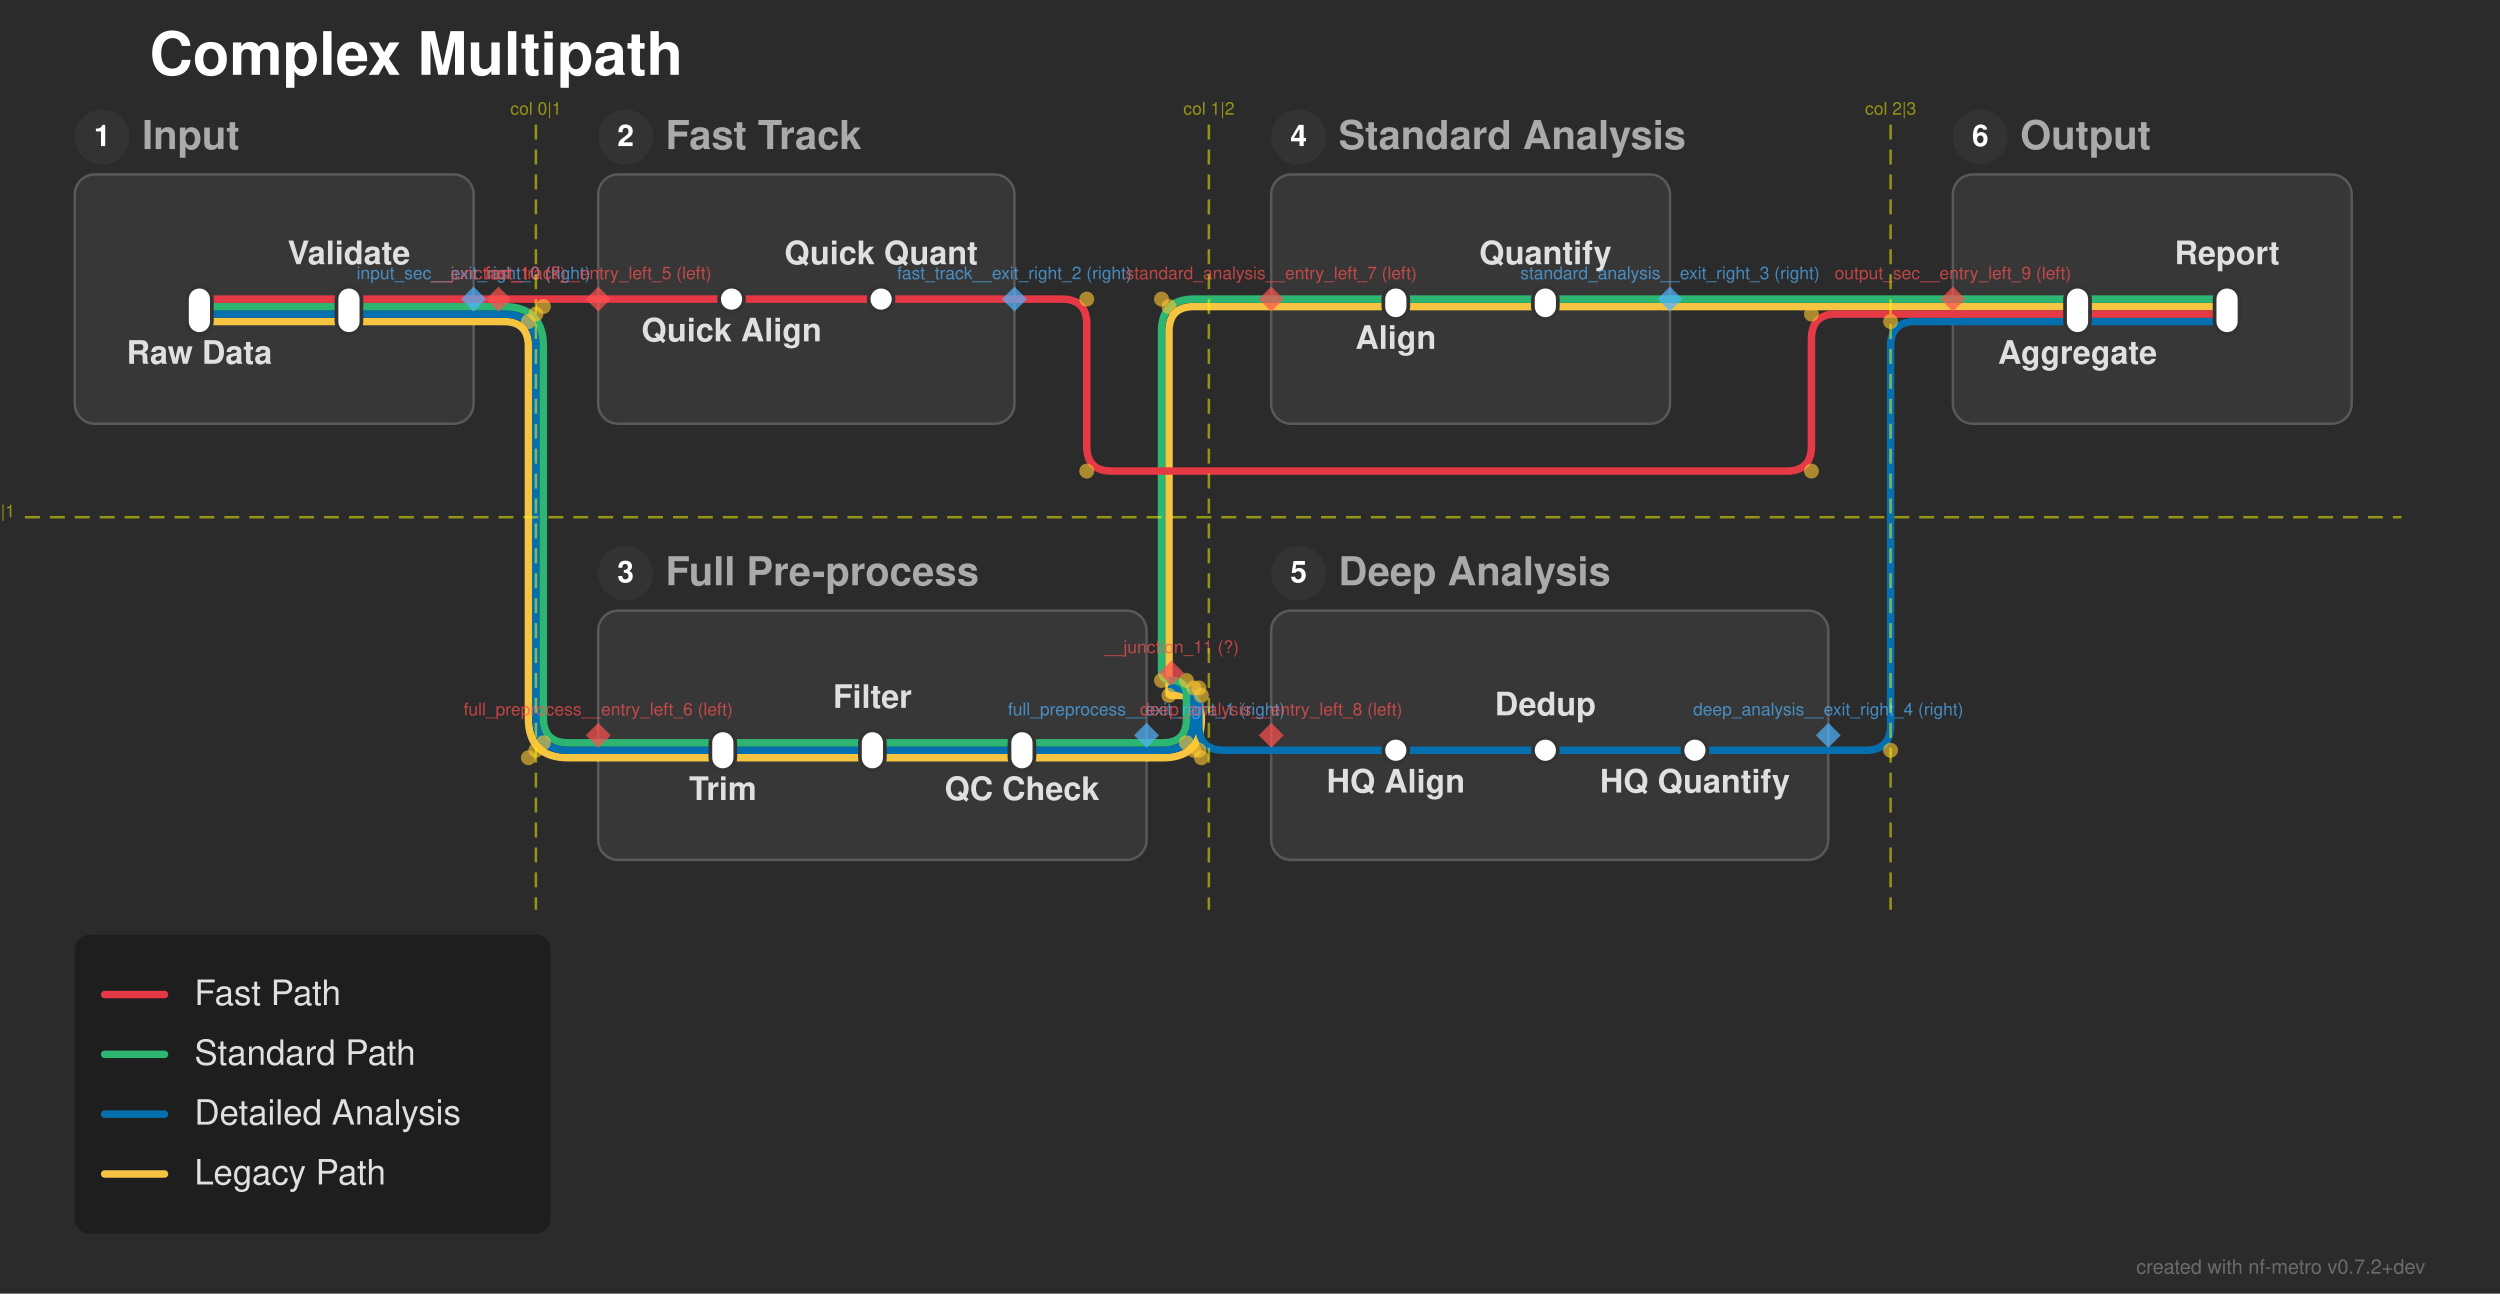
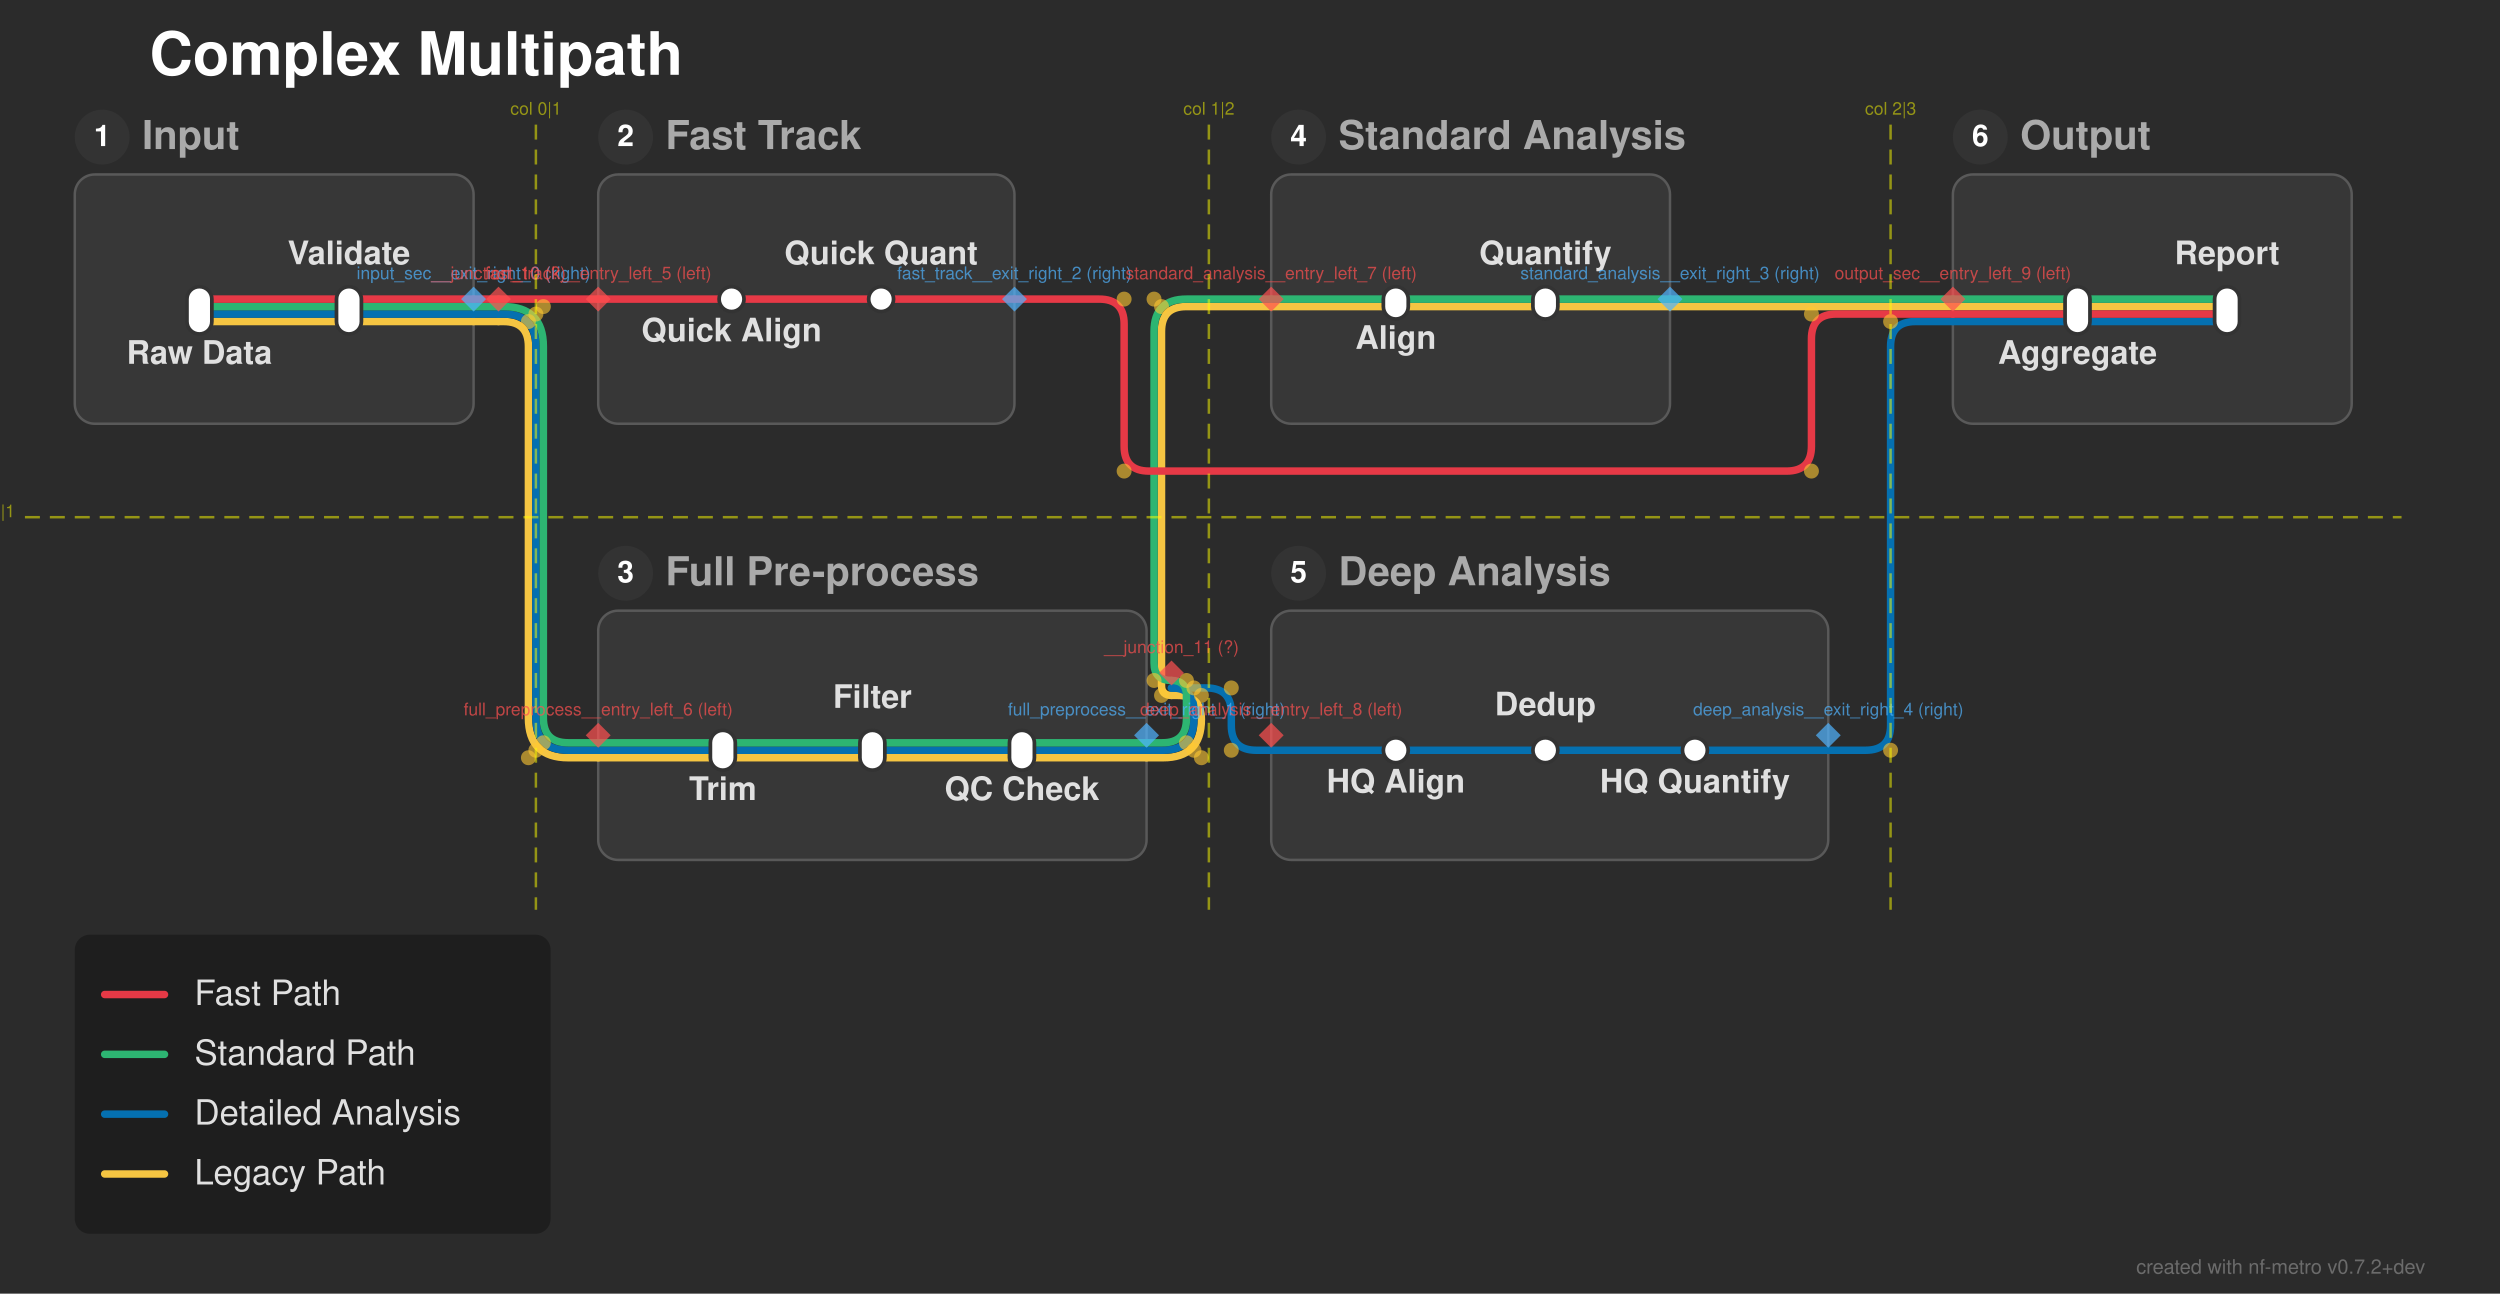
<svg xmlns="http://www.w3.org/2000/svg" width="1003" height="519" viewBox="0 0 1003 519">
  <defs>
</defs>
  <rect x="0" y="0" width="1003" height="519" fill="#2b2b2b" />
  <text x="60.0" y="30.0" font-size="24.0" fill="#ffffff" font-family="'Helvetica Neue', Helvetica, Arial, sans-serif" font-weight="bold" class="nf-metro-title">Complex Multipath</text>
  <rect x="30.0" y="70.0" width="160.0" height="100.0" rx="8" ry="8" fill="#373737" stroke="#595959" stroke-width="1.0" class="nf-metro-section-box" data-section-id="input_sec" data-section-lines="detailed,fast,legacy,standard" />
  <circle cx="41.0" cy="55.0" r="11" fill="#333333" class="nf-metro-section-num-circle" data-section-id="input_sec" />
  <text x="41.0" y="55.0" font-size="12" fill="#ffffff" font-family="'Helvetica Neue', Helvetica, Arial, sans-serif" font-weight="bold" text-anchor="middle" dy="0.3em" data-section-id="input_sec">1</text>
  <text x="57.0" y="55.0" font-size="16.0" fill="#aaaaaa" font-family="'Helvetica Neue', Helvetica, Arial, sans-serif" font-weight="bold" dy="0.3em" class="nf-metro-section-label" data-section-id="input_sec">Input</text>
  <rect x="240.0" y="70.0" width="167.0" height="100.0" rx="8" ry="8" fill="#373737" stroke="#595959" stroke-width="1.0" class="nf-metro-section-box" data-section-id="fast_track" data-section-lines="fast" />
  <circle cx="251.0" cy="55.0" r="11" fill="#333333" class="nf-metro-section-num-circle" data-section-id="fast_track" />
  <text x="251.0" y="55.0" font-size="12" fill="#ffffff" font-family="'Helvetica Neue', Helvetica, Arial, sans-serif" font-weight="bold" text-anchor="middle" dy="0.3em" data-section-id="fast_track">2</text>
  <text x="267.0" y="55.0" font-size="16.0" fill="#aaaaaa" font-family="'Helvetica Neue', Helvetica, Arial, sans-serif" font-weight="bold" dy="0.3em" class="nf-metro-section-label" data-section-id="fast_track">Fast Track</text>
  <rect x="240.0" y="245.0" width="220.0" height="100.0" rx="8" ry="8" fill="#373737" stroke="#595959" stroke-width="1.0" class="nf-metro-section-box" data-section-id="full_preprocess" data-section-lines="detailed,legacy,standard" />
  <circle cx="251.0" cy="230.0" r="11" fill="#333333" class="nf-metro-section-num-circle" data-section-id="full_preprocess" />
  <text x="251.0" y="230.0" font-size="12" fill="#ffffff" font-family="'Helvetica Neue', Helvetica, Arial, sans-serif" font-weight="bold" text-anchor="middle" dy="0.3em" data-section-id="full_preprocess">3</text>
  <text x="267.0" y="230.0" font-size="16.0" fill="#aaaaaa" font-family="'Helvetica Neue', Helvetica, Arial, sans-serif" font-weight="bold" dy="0.3em" class="nf-metro-section-label" data-section-id="full_preprocess">Full Pre-process</text>
  <rect x="510.0" y="70.0" width="160.0" height="100.0" rx="8" ry="8" fill="#373737" stroke="#595959" stroke-width="1.0" class="nf-metro-section-box" data-section-id="standard_analysis" data-section-lines="legacy,standard" />
  <circle cx="521.0" cy="55.0" r="11" fill="#333333" class="nf-metro-section-num-circle" data-section-id="standard_analysis" />
  <text x="521.0" y="55.0" font-size="12" fill="#ffffff" font-family="'Helvetica Neue', Helvetica, Arial, sans-serif" font-weight="bold" text-anchor="middle" dy="0.3em" data-section-id="standard_analysis">4</text>
  <text x="537.0" y="55.0" font-size="16.0" fill="#aaaaaa" font-family="'Helvetica Neue', Helvetica, Arial, sans-serif" font-weight="bold" dy="0.3em" class="nf-metro-section-label" data-section-id="standard_analysis">Standard Analysis</text>
  <rect x="510.0" y="245.0" width="223.5" height="100.0" rx="8" ry="8" fill="#373737" stroke="#595959" stroke-width="1.0" class="nf-metro-section-box" data-section-id="deep_analysis" data-section-lines="detailed" />
  <circle cx="521.0" cy="230.0" r="11" fill="#333333" class="nf-metro-section-num-circle" data-section-id="deep_analysis" />
  <text x="521.0" y="230.0" font-size="12" fill="#ffffff" font-family="'Helvetica Neue', Helvetica, Arial, sans-serif" font-weight="bold" text-anchor="middle" dy="0.3em" data-section-id="deep_analysis">5</text>
  <text x="537.0" y="230.0" font-size="16.0" fill="#aaaaaa" font-family="'Helvetica Neue', Helvetica, Arial, sans-serif" font-weight="bold" dy="0.3em" class="nf-metro-section-label" data-section-id="deep_analysis">Deep Analysis</text>
  <rect x="783.5" y="70.0" width="160.0" height="100.0" rx="8" ry="8" fill="#373737" stroke="#595959" stroke-width="1.0" class="nf-metro-section-box" data-section-id="output_sec" data-section-lines="detailed,fast,legacy,standard" />
  <circle cx="794.5" cy="55.0" r="11" fill="#333333" class="nf-metro-section-num-circle" data-section-id="output_sec" />
  <text x="794.5" y="55.0" font-size="12" fill="#ffffff" font-family="'Helvetica Neue', Helvetica, Arial, sans-serif" font-weight="bold" text-anchor="middle" dy="0.3em" data-section-id="output_sec">6</text>
  <text x="810.5" y="55.0" font-size="16.0" fill="#aaaaaa" font-family="'Helvetica Neue', Helvetica, Arial, sans-serif" font-weight="bold" dy="0.3em" class="nf-metro-section-label" data-section-id="output_sec">Output</text>
  <path d="M80.0,129.0 L140.0,129.0" stroke="#f5c542" stroke-width="3.0" stroke-linecap="round" class="metro-line-legacy" data-line-id="legacy" />
  <path d="M290.0,304.0 L350.0,304.0" stroke="#f5c542" stroke-width="3.0" stroke-linecap="round" class="metro-line-legacy" data-line-id="legacy" />
  <path d="M350.0,304.0 L410.0,304.0" stroke="#f5c542" stroke-width="3.0" stroke-linecap="round" class="metro-line-legacy" data-line-id="legacy" />
  <path d="M560.0,123.0 L620.0,123.0" stroke="#f5c542" stroke-width="3.0" stroke-linecap="round" class="metro-line-legacy" data-line-id="legacy" />
  <path d="M833.5,123.0 L893.5,123.0" stroke="#f5c542" stroke-width="3.0" stroke-linecap="round" class="metro-line-legacy" data-line-id="legacy" />
  <path d="M140.0,129.0 L190.0,129.0" stroke="#f5c542" stroke-width="3.0" stroke-linecap="round" class="metro-line-legacy" data-line-id="legacy" />
  <path d="M240.0,304.0 L290.0,304.0" stroke="#f5c542" stroke-width="3.0" stroke-linecap="round" class="metro-line-legacy" data-line-id="legacy" />
  <path d="M410.0,304.0 L460.0,304.0" stroke="#f5c542" stroke-width="3.0" stroke-linecap="round" class="metro-line-legacy" data-line-id="legacy" />
  <path d="M510.0,123.0 L560.0,123.0" stroke="#f5c542" stroke-width="3.0" stroke-linecap="round" class="metro-line-legacy" data-line-id="legacy" />
  <path d="M620.0,123.0 L670.0,123.0" stroke="#f5c542" stroke-width="3.0" stroke-linecap="round" class="metro-line-legacy" data-line-id="legacy" />
  <path d="M783.5,123.0 L833.5,123.0" stroke="#f5c542" stroke-width="3.0" stroke-linecap="round" class="metro-line-legacy" data-line-id="legacy" />
  <path d="M190.0,129.0 L200.0,129.0" stroke="#f5c542" stroke-width="3.0" stroke-linecap="round" class="metro-line-legacy" data-line-id="legacy" />
  <path d="M200.0,129.0 L202.0,129.0 Q212.0,129.0,212.0,139.0 L212.0,288.0 Q212.0,304.0,228.0,304.0 L240.0,304.0" stroke="#f5c542" stroke-width="3.0" fill="none" stroke-linecap="round" stroke-linejoin="round" class="metro-line-legacy" data-line-id="legacy" />
-   <path d="M460.0,304.0 L466.5,304.0 Q482.0,304.0,482.0,288.5 L482.0,288.5 Q482.0,279.0,472.5,279.0 L470.0,279.0" stroke="#f5c542" stroke-width="3.0" fill="none" stroke-linecap="round" stroke-linejoin="round" class="metro-line-legacy" data-line-id="legacy" />
-   <path d="M470.0,279.0 L470.0,279.0 Q469.0,279.0,469.0,278.0 L469.0,133.0 Q469.0,123.0,479.0,123.0 L510.0,123.0" stroke="#f5c542" stroke-width="3.0" fill="none" stroke-linecap="round" stroke-linejoin="round" class="metro-line-legacy" data-line-id="legacy" />
+   <path d="M460.0,304.0 L466.615,304.0 Q482.0,304.0,482.0,288.615 L482.0,288.615 Q482.0,279.0,472.385,279.0 L470.0,279.0" stroke="#f5c542" stroke-width="3.0" fill="none" stroke-linecap="round" stroke-linejoin="round" class="metro-line-legacy" data-line-id="legacy" />
+   <path d="M470.0,279.0 L470.0,279.0 Q466.0,279.0,466.0,275.0 L466.0,133.0 Q466.0,123.0,476.0,123.0 L510.0,123.0" stroke="#f5c542" stroke-width="3.0" fill="none" stroke-linecap="round" stroke-linejoin="round" class="metro-line-legacy" data-line-id="legacy" />
  <path d="M670.0,123.0 L783.5,123.0" stroke="#f5c542" stroke-width="3.0" stroke-linecap="round" class="metro-line-legacy" data-line-id="legacy" />
  <path d="M80.0,126.0 L140.0,126.0" stroke="#0570b0" stroke-width="3.0" stroke-linecap="round" class="metro-line-detailed" data-line-id="detailed" />
  <path d="M290.0,301.0 L350.0,301.0" stroke="#0570b0" stroke-width="3.0" stroke-linecap="round" class="metro-line-detailed" data-line-id="detailed" />
  <path d="M350.0,301.0 L410.0,301.0" stroke="#0570b0" stroke-width="3.0" stroke-linecap="round" class="metro-line-detailed" data-line-id="detailed" />
  <path d="M560.0,301.0 L620.0,301.0" stroke="#0570b0" stroke-width="3.0" stroke-linecap="round" class="metro-line-detailed" data-line-id="detailed" />
  <path d="M620.0,301.0 L680.0,301.0" stroke="#0570b0" stroke-width="3.0" stroke-linecap="round" class="metro-line-detailed" data-line-id="detailed" />
  <path d="M833.5,129.0 L893.5,129.0" stroke="#0570b0" stroke-width="3.0" stroke-linecap="round" class="metro-line-detailed" data-line-id="detailed" />
  <path d="M140.0,126.0 L190.0,126.0" stroke="#0570b0" stroke-width="3.0" stroke-linecap="round" class="metro-line-detailed" data-line-id="detailed" />
  <path d="M240.0,301.0 L290.0,301.0" stroke="#0570b0" stroke-width="3.0" stroke-linecap="round" class="metro-line-detailed" data-line-id="detailed" />
  <path d="M410.0,301.0 L460.0,301.0" stroke="#0570b0" stroke-width="3.0" stroke-linecap="round" class="metro-line-detailed" data-line-id="detailed" />
  <path d="M510.0,301.0 L560.0,301.0" stroke="#0570b0" stroke-width="3.0" stroke-linecap="round" class="metro-line-detailed" data-line-id="detailed" />
  <path d="M680.0,301.0 L733.5,301.0" stroke="#0570b0" stroke-width="3.0" stroke-linecap="round" class="metro-line-detailed" data-line-id="detailed" />
  <path d="M783.5,129.0 L833.5,129.0" stroke="#0570b0" stroke-width="3.0" stroke-linecap="round" class="metro-line-detailed" data-line-id="detailed" />
  <path d="M190.0,126.0 L200.0,126.0" stroke="#0570b0" stroke-width="3.0" stroke-linecap="round" class="metro-line-detailed" data-line-id="detailed" />
  <path d="M200.0,126.0 L202.0,126.0 Q215.0,126.0,215.0,139.0 L215.0,288.0 Q215.0,301.0,228.0,301.0 L240.0,301.0" stroke="#0570b0" stroke-width="3.0" fill="none" stroke-linecap="round" stroke-linejoin="round" class="metro-line-detailed" data-line-id="detailed" />
  <path d="M460.0,301.0 L466.5,301.0 Q479.0,301.0,479.0,288.5 L479.0,285.0 Q479.0,276.0,470.0,276.0 L470.0,276.0" stroke="#0570b0" stroke-width="3.0" fill="none" stroke-linecap="round" stroke-linejoin="round" class="metro-line-detailed" data-line-id="detailed" />
-   <path d="M470.0,276.0 L471.0,276.0 Q481.0,276.0,481.0,286.0 L481.0,291.0 Q481.0,301.0,491.0,301.0 L510.0,301.0" stroke="#0570b0" stroke-width="3.0" fill="none" stroke-linecap="round" stroke-linejoin="round" class="metro-line-detailed" data-line-id="detailed" />
+   <path d="M470.0,276.0 L484.0,276.0 Q494.0,276.0,494.0,286.0 L494.0,291.0 Q494.0,301.0,504.0,301.0 L510.0,301.0" stroke="#0570b0" stroke-width="3.0" fill="none" stroke-linecap="round" stroke-linejoin="round" class="metro-line-detailed" data-line-id="detailed" />
  <path d="M733.5,301.0 L748.5,301.0 Q758.5,301.0,758.5,291.0 L758.5,139.0 Q758.5,129.0,768.5,129.0 L783.5,129.0" stroke="#0570b0" stroke-width="3.0" fill="none" stroke-linecap="round" stroke-linejoin="round" class="metro-line-detailed" data-line-id="detailed" />
  <path d="M80.0,123.0 L140.0,123.0" stroke="#2db572" stroke-width="3.0" stroke-linecap="round" class="metro-line-standard" data-line-id="standard" />
  <path d="M290.0,298.0 L350.0,298.0" stroke="#2db572" stroke-width="3.0" stroke-linecap="round" class="metro-line-standard" data-line-id="standard" />
  <path d="M350.0,298.0 L410.0,298.0" stroke="#2db572" stroke-width="3.0" stroke-linecap="round" class="metro-line-standard" data-line-id="standard" />
  <path d="M560.0,120.0 L620.0,120.0" stroke="#2db572" stroke-width="3.0" stroke-linecap="round" class="metro-line-standard" data-line-id="standard" />
  <path d="M833.5,120.0 L893.5,120.0" stroke="#2db572" stroke-width="3.0" stroke-linecap="round" class="metro-line-standard" data-line-id="standard" />
  <path d="M140.0,123.0 L190.0,123.0" stroke="#2db572" stroke-width="3.0" stroke-linecap="round" class="metro-line-standard" data-line-id="standard" />
  <path d="M240.0,298.0 L290.0,298.0" stroke="#2db572" stroke-width="3.0" stroke-linecap="round" class="metro-line-standard" data-line-id="standard" />
  <path d="M410.0,298.0 L460.0,298.0" stroke="#2db572" stroke-width="3.0" stroke-linecap="round" class="metro-line-standard" data-line-id="standard" />
  <path d="M510.0,120.0 L560.0,120.0" stroke="#2db572" stroke-width="3.0" stroke-linecap="round" class="metro-line-standard" data-line-id="standard" />
  <path d="M620.0,120.0 L670.0,120.0" stroke="#2db572" stroke-width="3.0" stroke-linecap="round" class="metro-line-standard" data-line-id="standard" />
  <path d="M783.5,120.0 L833.5,120.0" stroke="#2db572" stroke-width="3.0" stroke-linecap="round" class="metro-line-standard" data-line-id="standard" />
  <path d="M190.0,123.0 L200.0,123.0" stroke="#2db572" stroke-width="3.0" stroke-linecap="round" class="metro-line-standard" data-line-id="standard" />
  <path d="M200.0,123.0 L202.0,123.0 Q218.0,123.0,218.0,139.0 L218.0,288.0 Q218.0,298.0,228.0,298.0 L240.0,298.0" stroke="#2db572" stroke-width="3.0" fill="none" stroke-linecap="round" stroke-linejoin="round" class="metro-line-standard" data-line-id="standard" />
-   <path d="M460.0,298.0 L466.5,298.0 Q476.0,298.0,476.0,288.5 L476.0,279.0 Q476.0,273.0,470.0,273.0 L470.0,273.0" stroke="#2db572" stroke-width="3.0" fill="none" stroke-linecap="round" stroke-linejoin="round" class="metro-line-standard" data-line-id="standard" />
-   <path d="M470.0,273.0 L470.0,273.0 Q466.0,273.0,466.0,269.0 L466.0,133.0 Q466.0,120.0,479.0,120.0 L510.0,120.0" stroke="#2db572" stroke-width="3.0" fill="none" stroke-linecap="round" stroke-linejoin="round" class="metro-line-standard" data-line-id="standard" />
+   <path d="M460.0,298.0 L466.385,298.0 Q476.0,298.0,476.0,288.385 L476.0,279.0 Q476.0,273.0,470.0,273.0 L470.0,273.0" stroke="#2db572" stroke-width="3.0" fill="none" stroke-linecap="round" stroke-linejoin="round" class="metro-line-standard" data-line-id="standard" />
+   <path d="M470.0,273.0 L470.0,273.0 Q463.0,273.0,463.0,266.0 L463.0,133.0 Q463.0,120.0,476.0,120.0 L510.0,120.0" stroke="#2db572" stroke-width="3.0" fill="none" stroke-linecap="round" stroke-linejoin="round" class="metro-line-standard" data-line-id="standard" />
  <path d="M670.0,120.0 L783.5,120.0" stroke="#2db572" stroke-width="3.0" stroke-linecap="round" class="metro-line-standard" data-line-id="standard" />
  <path d="M80.0,120.0 L140.0,120.0" stroke="#e63946" stroke-width="3.0" stroke-linecap="round" class="metro-line-fast" data-line-id="fast" />
  <path d="M293.5,120.0 L353.5,120.0" stroke="#e63946" stroke-width="3.0" stroke-linecap="round" class="metro-line-fast" data-line-id="fast" />
  <path d="M833.5,126.0 L893.5,126.0" stroke="#e63946" stroke-width="3.0" stroke-linecap="round" class="metro-line-fast" data-line-id="fast" />
  <path d="M140.0,120.0 L190.0,120.0" stroke="#e63946" stroke-width="3.0" stroke-linecap="round" class="metro-line-fast" data-line-id="fast" />
  <path d="M240.0,120.0 L293.5,120.0" stroke="#e63946" stroke-width="3.0" stroke-linecap="round" class="metro-line-fast" data-line-id="fast" />
  <path d="M353.5,120.0 L407.0,120.0" stroke="#e63946" stroke-width="3.0" stroke-linecap="round" class="metro-line-fast" data-line-id="fast" />
  <path d="M783.5,126.0 L833.5,126.0" stroke="#e63946" stroke-width="3.0" stroke-linecap="round" class="metro-line-fast" data-line-id="fast" />
  <path d="M190.0,120.0 L200.0,120.0" stroke="#e63946" stroke-width="3.0" stroke-linecap="round" class="metro-line-fast" data-line-id="fast" />
  <path d="M200.0,120.0 L240.0,120.0" stroke="#e63946" stroke-width="3.0" stroke-linecap="round" class="metro-line-fast" data-line-id="fast" />
-   <path d="M407.0,120.0 L426.0,120.0 Q436.0,120.0,436.0,130.0 L436.0,179.0 Q436.0,189.0,446.0,189.0 L716.75,189.0 Q726.75,189.0,726.75,179.0 L726.75,136.0 Q726.75,126.0,736.75,126.0 L783.5,126.0" stroke="#e63946" stroke-width="3.0" fill="none" stroke-linecap="round" stroke-linejoin="round" class="metro-line-fast" data-line-id="fast" />
+   <path d="M407.0,120.0 L441.0,120.0 Q451.0,120.0,451.0,130.0 L451.0,179.0 Q451.0,189.0,461.0,189.0 L716.75,189.0 Q726.75,189.0,726.75,179.0 L726.75,136.0 Q726.75,126.0,736.75,126.0 L783.5,126.0" stroke="#e63946" stroke-width="3.0" fill="none" stroke-linecap="round" stroke-linejoin="round" class="metro-line-fast" data-line-id="fast" />
  <rect x="75.0" y="115.0" width="10.0" height="19.0" rx="5.0" ry="5.0" fill="#ffffff" stroke="#333333" stroke-width="1.5" class="nf-metro-station" data-station-id="raw" data-station-lines="detailed,fast,legacy,standard" data-station-label="Raw Data" data-section-id="input_sec" data-section-name="Input" />
  <rect x="135.0" y="115.0" width="10.0" height="19.0" rx="5.0" ry="5.0" fill="#ffffff" stroke="#333333" stroke-width="1.5" class="nf-metro-station" data-station-id="validate" data-station-lines="detailed,fast,legacy,standard" data-station-label="Validate" data-section-id="input_sec" data-section-name="Input" />
  <rect x="288.5" y="115.0" width="10.0" height="10.0" rx="5.0" ry="5.0" fill="#ffffff" stroke="#333333" stroke-width="1.5" class="nf-metro-station" data-station-id="quick_align" data-station-lines="fast" data-station-label="Quick Align" data-section-id="fast_track" data-section-name="Fast Track" />
  <rect x="348.5" y="115.0" width="10.0" height="10.0" rx="5.0" ry="5.0" fill="#ffffff" stroke="#333333" stroke-width="1.5" class="nf-metro-station" data-station-id="quick_quant" data-station-lines="fast" data-station-label="Quick Quant" data-section-id="fast_track" data-section-name="Fast Track" />
  <rect x="285.0" y="293.0" width="10.0" height="16.0" rx="5.0" ry="5.0" fill="#ffffff" stroke="#333333" stroke-width="1.5" class="nf-metro-station" data-station-id="trim" data-station-lines="detailed,legacy,standard" data-station-label="Trim" data-section-id="full_preprocess" data-section-name="Full Pre-process" />
  <rect x="345.0" y="293.0" width="10.0" height="16.0" rx="5.0" ry="5.0" fill="#ffffff" stroke="#333333" stroke-width="1.5" class="nf-metro-station" data-station-id="filter" data-station-lines="detailed,legacy,standard" data-station-label="Filter" data-section-id="full_preprocess" data-section-name="Full Pre-process" />
  <rect x="405.0" y="293.0" width="10.0" height="16.0" rx="5.0" ry="5.0" fill="#ffffff" stroke="#333333" stroke-width="1.5" class="nf-metro-station" data-station-id="qc_check" data-station-lines="detailed,legacy,standard" data-station-label="QC Check" data-section-id="full_preprocess" data-section-name="Full Pre-process" />
  <rect x="555.0" y="115.0" width="10.0" height="13.0" rx="5.0" ry="5.0" fill="#ffffff" stroke="#333333" stroke-width="1.5" class="nf-metro-station" data-station-id="align" data-station-lines="legacy,standard" data-station-label="Align" data-section-id="standard_analysis" data-section-name="Standard Analysis" />
  <rect x="615.0" y="115.0" width="10.0" height="13.0" rx="5.0" ry="5.0" fill="#ffffff" stroke="#333333" stroke-width="1.5" class="nf-metro-station" data-station-id="quant" data-station-lines="legacy,standard" data-station-label="Quantify" data-section-id="standard_analysis" data-section-name="Standard Analysis" />
  <rect x="555.0" y="296.0" width="10.0" height="10.0" rx="5.0" ry="5.0" fill="#ffffff" stroke="#333333" stroke-width="1.5" class="nf-metro-station" data-station-id="hq_align" data-station-lines="detailed" data-station-label="HQ Align" data-section-id="deep_analysis" data-section-name="Deep Analysis" />
  <rect x="615.0" y="296.0" width="10.0" height="10.0" rx="5.0" ry="5.0" fill="#ffffff" stroke="#333333" stroke-width="1.5" class="nf-metro-station" data-station-id="dedup" data-station-lines="detailed" data-station-label="Dedup" data-section-id="deep_analysis" data-section-name="Deep Analysis" />
  <rect x="675.0" y="296.0" width="10.0" height="10.0" rx="5.0" ry="5.0" fill="#ffffff" stroke="#333333" stroke-width="1.5" class="nf-metro-station" data-station-id="hq_quant" data-station-lines="detailed" data-station-label="HQ Quantify" data-section-id="deep_analysis" data-section-name="Deep Analysis" />
  <rect x="828.5" y="115.0" width="10.0" height="19.0" rx="5.0" ry="5.0" fill="#ffffff" stroke="#333333" stroke-width="1.5" class="nf-metro-station" data-station-id="aggregate" data-station-lines="detailed,fast,legacy,standard" data-station-label="Aggregate" data-section-id="output_sec" data-section-name="Output" />
  <rect x="888.5" y="115.0" width="10.0" height="19.0" rx="5.0" ry="5.0" fill="#ffffff" stroke="#333333" stroke-width="1.5" class="nf-metro-station" data-station-id="report" data-station-lines="detailed,fast,legacy,standard" data-station-label="Report" data-section-id="output_sec" data-section-name="Output" />
  <text x="80.0" y="140.0" font-size="13.0" fill="#e0e0e0" font-family="'Helvetica Neue', Helvetica, Arial, sans-serif" font-weight="bold" text-anchor="middle" dominant-baseline="hanging" data-station-id="raw" class="nf-metro-station-label">Raw Data</text>
  <text x="293.5" y="131.0" font-size="13.0" fill="#e0e0e0" font-family="'Helvetica Neue', Helvetica, Arial, sans-serif" font-weight="bold" text-anchor="middle" dominant-baseline="hanging" data-station-id="quick_align" class="nf-metro-station-label">Quick Align</text>
  <text x="833.5" y="140.0" font-size="13.0" fill="#e0e0e0" font-family="'Helvetica Neue', Helvetica, Arial, sans-serif" font-weight="bold" text-anchor="middle" dominant-baseline="hanging" data-station-id="aggregate" class="nf-metro-station-label">Aggregate</text>
  <text x="290.0" y="315.0" font-size="13.0" fill="#e0e0e0" font-family="'Helvetica Neue', Helvetica, Arial, sans-serif" font-weight="bold" text-anchor="middle" dominant-baseline="hanging" data-station-id="trim" class="nf-metro-station-label">Trim</text>
  <text x="560.0" y="134.0" font-size="13.0" fill="#e0e0e0" font-family="'Helvetica Neue', Helvetica, Arial, sans-serif" font-weight="bold" text-anchor="middle" dominant-baseline="hanging" data-station-id="align" class="nf-metro-station-label">Align</text>
  <text x="560.0" y="312.0" font-size="13.0" fill="#e0e0e0" font-family="'Helvetica Neue', Helvetica, Arial, sans-serif" font-weight="bold" text-anchor="middle" dominant-baseline="hanging" data-station-id="hq_align" class="nf-metro-station-label">HQ Align</text>
  <text x="140.0" y="106.0" font-size="13.0" fill="#e0e0e0" font-family="'Helvetica Neue', Helvetica, Arial, sans-serif" font-weight="bold" text-anchor="middle" dominant-baseline="auto" data-station-id="validate" class="nf-metro-station-label">Validate</text>
  <text x="353.5" y="106.0" font-size="13.0" fill="#e0e0e0" font-family="'Helvetica Neue', Helvetica, Arial, sans-serif" font-weight="bold" text-anchor="middle" dominant-baseline="auto" data-station-id="quick_quant" class="nf-metro-station-label">Quick Quant</text>
  <text x="893.5" y="106.0" font-size="13.0" fill="#e0e0e0" font-family="'Helvetica Neue', Helvetica, Arial, sans-serif" font-weight="bold" text-anchor="middle" dominant-baseline="auto" data-station-id="report" class="nf-metro-station-label">Report</text>
  <text x="350.0" y="284.0" font-size="13.0" fill="#e0e0e0" font-family="'Helvetica Neue', Helvetica, Arial, sans-serif" font-weight="bold" text-anchor="middle" dominant-baseline="auto" data-station-id="filter" class="nf-metro-station-label">Filter</text>
  <text x="620.0" y="106.0" font-size="13.0" fill="#e0e0e0" font-family="'Helvetica Neue', Helvetica, Arial, sans-serif" font-weight="bold" text-anchor="middle" dominant-baseline="auto" data-station-id="quant" class="nf-metro-station-label">Quantify</text>
  <text x="620.0" y="287.0" font-size="13.0" fill="#e0e0e0" font-family="'Helvetica Neue', Helvetica, Arial, sans-serif" font-weight="bold" text-anchor="middle" dominant-baseline="auto" data-station-id="dedup" class="nf-metro-station-label">Dedup</text>
  <text x="410.0" y="315.0" font-size="13.0" fill="#e0e0e0" font-family="'Helvetica Neue', Helvetica, Arial, sans-serif" font-weight="bold" text-anchor="middle" dominant-baseline="hanging" data-station-id="qc_check" class="nf-metro-station-label">QC Check</text>
  <text x="680.0" y="312.0" font-size="13.0" fill="#e0e0e0" font-family="'Helvetica Neue', Helvetica, Arial, sans-serif" font-weight="bold" text-anchor="middle" dominant-baseline="hanging" data-station-id="hq_quant" class="nf-metro-station-label">HQ Quantify</text>
  <circle cx="218.0" cy="123.0" r="3.0" fill="rgba(255, 200, 50, 0.6)" />
  <circle cx="218.0" cy="298.0" r="3.0" fill="rgba(255, 200, 50, 0.6)" />
  <circle cx="215.0" cy="126.0" r="3.0" fill="rgba(255, 200, 50, 0.6)" />
  <circle cx="215.0" cy="301.0" r="3.0" fill="rgba(255, 200, 50, 0.6)" />
  <circle cx="212.0" cy="129.0" r="3.0" fill="rgba(255, 200, 50, 0.6)" />
  <circle cx="212.0" cy="304.0" r="3.0" fill="rgba(255, 200, 50, 0.6)" />
  <circle cx="479.0" cy="301.0" r="3.0" fill="rgba(255, 200, 50, 0.6)" />
  <circle cx="479.0" cy="276.0" r="3.0" fill="rgba(255, 200, 50, 0.6)" />
  <circle cx="482.0" cy="304.0" r="3.0" fill="rgba(255, 200, 50, 0.6)" />
  <circle cx="482.0" cy="279.0" r="3.0" fill="rgba(255, 200, 50, 0.6)" />
  <circle cx="476.0" cy="298.0" r="3.0" fill="rgba(255, 200, 50, 0.6)" />
  <circle cx="476.0" cy="273.0" r="3.0" fill="rgba(255, 200, 50, 0.6)" />
-   <circle cx="466.0" cy="273.0" r="3.0" fill="rgba(255, 200, 50, 0.6)" />
-   <circle cx="466.0" cy="120.0" r="3.0" fill="rgba(255, 200, 50, 0.6)" />
-   <circle cx="469.0" cy="279.0" r="3.0" fill="rgba(255, 200, 50, 0.6)" />
-   <circle cx="469.0" cy="123.0" r="3.0" fill="rgba(255, 200, 50, 0.6)" />
-   <circle cx="481.0" cy="276.0" r="3.0" fill="rgba(255, 200, 50, 0.6)" />
-   <circle cx="481.0" cy="301.0" r="3.0" fill="rgba(255, 200, 50, 0.6)" />
-   <circle cx="436.0" cy="120.0" r="3.0" fill="rgba(255, 200, 50, 0.6)" />
-   <circle cx="436.0" cy="189.0" r="3.0" fill="rgba(255, 200, 50, 0.6)" />
+   <circle cx="463.0" cy="273.0" r="3.0" fill="rgba(255, 200, 50, 0.6)" />
+   <circle cx="463.0" cy="120.0" r="3.0" fill="rgba(255, 200, 50, 0.6)" />
+   <circle cx="466.0" cy="279.0" r="3.0" fill="rgba(255, 200, 50, 0.6)" />
+   <circle cx="466.0" cy="123.0" r="3.0" fill="rgba(255, 200, 50, 0.6)" />
+   <circle cx="494.0" cy="276.0" r="3.0" fill="rgba(255, 200, 50, 0.6)" />
+   <circle cx="494.0" cy="301.0" r="3.0" fill="rgba(255, 200, 50, 0.6)" />
+   <circle cx="451.0" cy="120.0" r="3.0" fill="rgba(255, 200, 50, 0.6)" />
+   <circle cx="451.0" cy="189.0" r="3.0" fill="rgba(255, 200, 50, 0.6)" />
  <circle cx="726.75" cy="189.0" r="3.0" fill="rgba(255, 200, 50, 0.6)" />
  <circle cx="726.75" cy="126.0" r="3.0" fill="rgba(255, 200, 50, 0.6)" />
  <circle cx="758.5" cy="301.0" r="3.0" fill="rgba(255, 200, 50, 0.6)" />
  <circle cx="758.5" cy="129.0" r="3.0" fill="rgba(255, 200, 50, 0.6)" />
  <path d="M190.0,115.0 L195.0,120.0 L190.0,125.0 L185.0,120.0 Z" fill="rgba(80, 180, 255, 0.7)" stroke="none" />
  <text x="190.0" y="112.0" font-size="7" fill="rgba(80, 180, 255, 0.7)" font-family="'Helvetica Neue', Helvetica, Arial, sans-serif" text-anchor="middle" dominant-baseline="auto">input_sec__exit_right_0 (right)</text>
  <path d="M460.0,290.0 L465.0,295.0 L460.0,300.0 L455.0,295.0 Z" fill="rgba(80, 180, 255, 0.7)" stroke="none" />
  <text x="460.0" y="287.0" font-size="7" fill="rgba(80, 180, 255, 0.7)" font-family="'Helvetica Neue', Helvetica, Arial, sans-serif" text-anchor="middle" dominant-baseline="auto">full_preprocess__exit_right_1 (right)</text>
  <path d="M407.0,115.0 L412.0,120.0 L407.0,125.0 L402.0,120.0 Z" fill="rgba(80, 180, 255, 0.7)" stroke="none" />
  <text x="407.0" y="112.0" font-size="7" fill="rgba(80, 180, 255, 0.7)" font-family="'Helvetica Neue', Helvetica, Arial, sans-serif" text-anchor="middle" dominant-baseline="auto">fast_track__exit_right_2 (right)</text>
  <path d="M670.0,115.0 L675.0,120.0 L670.0,125.0 L665.0,120.0 Z" fill="rgba(80, 180, 255, 0.7)" stroke="none" />
  <text x="670.0" y="112.0" font-size="7" fill="rgba(80, 180, 255, 0.7)" font-family="'Helvetica Neue', Helvetica, Arial, sans-serif" text-anchor="middle" dominant-baseline="auto">standard_analysis__exit_right_3 (right)</text>
  <path d="M733.5,290.0 L738.5,295.0 L733.5,300.0 L728.5,295.0 Z" fill="rgba(80, 180, 255, 0.7)" stroke="none" />
  <text x="733.5" y="287.0" font-size="7" fill="rgba(80, 180, 255, 0.7)" font-family="'Helvetica Neue', Helvetica, Arial, sans-serif" text-anchor="middle" dominant-baseline="auto">deep_analysis__exit_right_4 (right)</text>
  <path d="M240.0,115.0 L245.0,120.0 L240.0,125.0 L235.0,120.0 Z" fill="rgba(255, 80, 80, 0.7)" stroke="none" />
  <text x="240.0" y="112.0" font-size="7" fill="rgba(255, 80, 80, 0.7)" font-family="'Helvetica Neue', Helvetica, Arial, sans-serif" text-anchor="middle" dominant-baseline="auto">fast_track__entry_left_5 (left)</text>
  <path d="M240.0,290.0 L245.0,295.0 L240.0,300.0 L235.0,295.0 Z" fill="rgba(255, 80, 80, 0.7)" stroke="none" />
  <text x="240.0" y="287.0" font-size="7" fill="rgba(255, 80, 80, 0.7)" font-family="'Helvetica Neue', Helvetica, Arial, sans-serif" text-anchor="middle" dominant-baseline="auto">full_preprocess__entry_left_6 (left)</text>
  <path d="M510.0,115.0 L515.0,120.0 L510.0,125.0 L505.0,120.0 Z" fill="rgba(255, 80, 80, 0.7)" stroke="none" />
  <text x="510.0" y="112.0" font-size="7" fill="rgba(255, 80, 80, 0.7)" font-family="'Helvetica Neue', Helvetica, Arial, sans-serif" text-anchor="middle" dominant-baseline="auto">standard_analysis__entry_left_7 (left)</text>
  <path d="M510.0,290.0 L515.0,295.0 L510.0,300.0 L505.0,295.0 Z" fill="rgba(255, 80, 80, 0.7)" stroke="none" />
  <text x="510.0" y="287.0" font-size="7" fill="rgba(255, 80, 80, 0.7)" font-family="'Helvetica Neue', Helvetica, Arial, sans-serif" text-anchor="middle" dominant-baseline="auto">deep_analysis__entry_left_8 (left)</text>
  <path d="M783.5,115.0 L788.5,120.0 L783.5,125.0 L778.5,120.0 Z" fill="rgba(255, 80, 80, 0.7)" stroke="none" />
  <text x="783.5" y="112.0" font-size="7" fill="rgba(255, 80, 80, 0.7)" font-family="'Helvetica Neue', Helvetica, Arial, sans-serif" text-anchor="middle" dominant-baseline="auto">output_sec__entry_left_9 (left)</text>
  <path d="M200.0,115.0 L205.0,120.0 L200.0,125.0 L195.0,120.0 Z" fill="rgba(255, 80, 80, 0.7)" stroke="none" />
  <text x="200.0" y="112.0" font-size="7" fill="rgba(255, 80, 80, 0.7)" font-family="'Helvetica Neue', Helvetica, Arial, sans-serif" text-anchor="middle" dominant-baseline="auto">__junction_10 (?)</text>
  <path d="M470.0,265.0 L475.0,270.0 L470.0,275.0 L465.0,270.0 Z" fill="rgba(255, 80, 80, 0.7)" stroke="none" />
  <text x="470.0" y="262.0" font-size="7" fill="rgba(255, 80, 80, 0.7)" font-family="'Helvetica Neue', Helvetica, Arial, sans-serif" text-anchor="middle" dominant-baseline="auto">__junction_11 (?)</text>
  <path d="M215.0,50.0 L215.0,365.0" stroke="rgba(255, 255, 0, 0.5)" stroke-width="1" stroke-dasharray="6,4" />
  <text x="215.0" y="46.0" font-size="7" fill="rgba(255, 255, 0, 0.5)" font-family="'Helvetica Neue', Helvetica, Arial, sans-serif" text-anchor="middle">col 0|1</text>
  <path d="M485.0,50.0 L485.0,365.0" stroke="rgba(255, 255, 0, 0.5)" stroke-width="1" stroke-dasharray="6,4" />
  <text x="485.0" y="46.0" font-size="7" fill="rgba(255, 255, 0, 0.5)" font-family="'Helvetica Neue', Helvetica, Arial, sans-serif" text-anchor="middle">col 1|2</text>
  <path d="M758.5,50.0 L758.5,365.0" stroke="rgba(255, 255, 0, 0.5)" stroke-width="1" stroke-dasharray="6,4" />
  <text x="758.5" y="46.0" font-size="7" fill="rgba(255, 255, 0, 0.5)" font-family="'Helvetica Neue', Helvetica, Arial, sans-serif" text-anchor="middle">col 2|3</text>
  <path d="M10.0,207.5 L963.5,207.5" stroke="rgba(255, 255, 0, 0.5)" stroke-width="1" stroke-dasharray="6,4" />
  <text x="6.0" y="207.5" font-size="7" fill="rgba(255, 255, 0, 0.5)" font-family="'Helvetica Neue', Helvetica, Arial, sans-serif" text-anchor="end">row 0|1</text>
  <rect x="30.0" y="375.0" width="190.9" height="120.0" rx="6" ry="6" fill="rgba(0, 0, 0, 0.3)" />
  <path d="M42.0,399.0 L66.0,399.0" stroke="#e63946" stroke-width="3.0" stroke-linecap="round" />
  <text x="78.0" y="399.0" font-size="14.0" fill="#e0e0e0" font-family="'Helvetica Neue', Helvetica, Arial, sans-serif" dy="0.3em">Fast Path</text>
  <path d="M42.0,423.0 L66.0,423.0" stroke="#2db572" stroke-width="3.0" stroke-linecap="round" />
  <text x="78.0" y="423.0" font-size="14.0" fill="#e0e0e0" font-family="'Helvetica Neue', Helvetica, Arial, sans-serif" dy="0.3em">Standard Path</text>
  <path d="M42.0,447.0 L66.0,447.0" stroke="#0570b0" stroke-width="3.0" stroke-linecap="round" />
  <text x="78.0" y="447.0" font-size="14.0" fill="#e0e0e0" font-family="'Helvetica Neue', Helvetica, Arial, sans-serif" dy="0.3em">Detailed Analysis</text>
  <path d="M42.0,471.0 L66.0,471.0" stroke="#f5c542" stroke-width="3.0" stroke-linecap="round" />
  <text x="78.0" y="471.0" font-size="14.0" fill="#e0e0e0" font-family="'Helvetica Neue', Helvetica, Arial, sans-serif" dy="0.3em">Legacy Path</text>
  <text x="973.0" y="511.0" font-size="8" fill="rgba(150, 150, 150, 0.6)" font-family="'Helvetica Neue', Helvetica, Arial, sans-serif" text-anchor="end">created with nf-metro v0.7.2+dev</text>
</svg>
